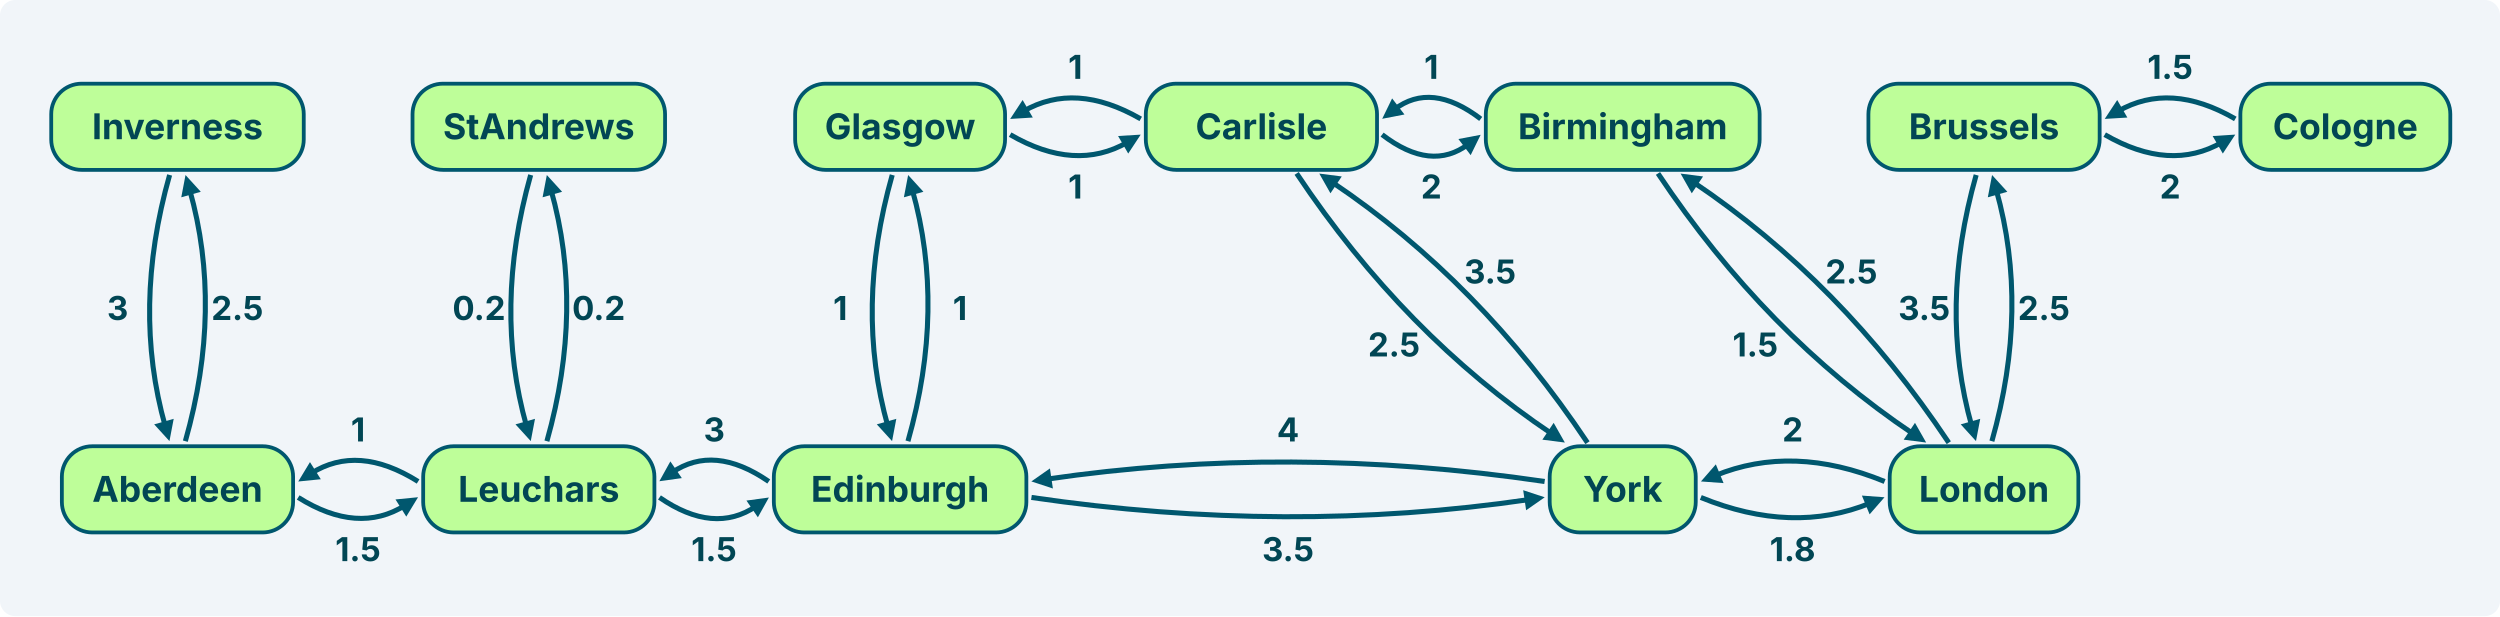
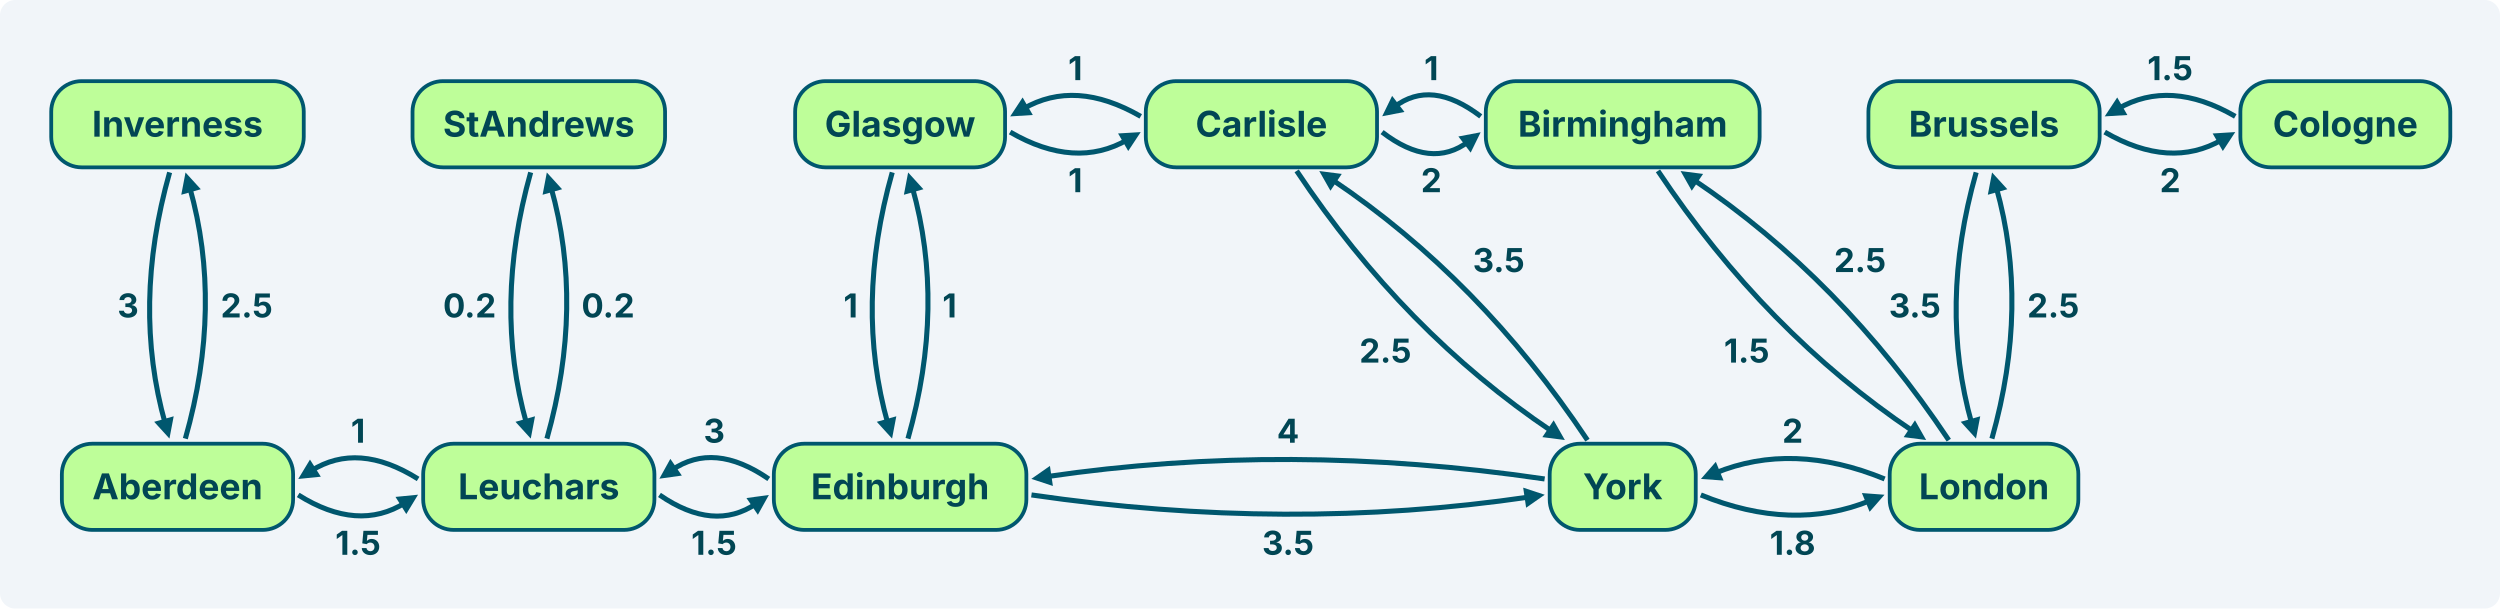
- <svg xmlns="http://www.w3.org/2000/svg" class="keep-colors" viewBox="-32 -6 986 243" width="986" height="243" role="img" aria-labelledby="train-map-europe-t train-map-europe-d" font-family="Inter, -apple-system, BlinkMacSystemFont, 'Segoe UI', Helvetica, Arial, sans-serif">
+ <svg xmlns="http://www.w3.org/2000/svg" class="keep-colors" viewBox="-32 -5 986 240" width="986" height="240" role="img" aria-labelledby="train-map-europe-t train-map-europe-d" font-family="Inter, -apple-system, BlinkMacSystemFont, 'Segoe UI', Helvetica, Arial, sans-serif">
  <defs>
    <marker id="train-map-europe-a" markerWidth="8" markerHeight="8" refX="2" refY="4" orient="auto" markerUnits="userSpaceOnUse">
      <path class="dg-f-accent" d="M0,0 L8,4 L0,8 z" fill="#00576e" />
    </marker>
    <marker id="train-map-europe-g" markerWidth="8" markerHeight="8" refX="2" refY="4" orient="auto" markerUnits="userSpaceOnUse">
      <path class="dg-f-arrow" d="M0,0 L8,4 L0,8 z" fill="#90a1b9" />
    </marker>
  </defs>
-   <rect class="dg-f-canvas" x="-32" y="-6" width="986" height="243" rx="6" fill="#f1f5f9" />
+   <rect class="dg-f-canvas" x="-32" y="-5" width="986" height="240" rx="6" fill="#f1f5f9" />
  <path class="dg-s-accent" d="M34.9,63.0 Q20.0,115.5 33.2,162.2" fill="none" stroke="#00576e" stroke-width="2" marker-end="url(#train-map-europe-a)" />
  <path class="dg-s-accent" d="M41.1,168.0 Q56.0,115.5 42.8,68.8" fill="none" stroke="#00576e" stroke-width="2" marker-end="url(#train-map-europe-a)" />
  <path class="dg-s-accent" d="M85.6,190.2 Q109.2,205.0 127.8,193.3" fill="none" stroke="#00576e" stroke-width="2" marker-end="url(#train-map-europe-a)" />
  <path class="dg-s-accent" d="M132.9,183.9 Q109.2,169.0 90.7,180.7" fill="none" stroke="#00576e" stroke-width="2" marker-end="url(#train-map-europe-a)" />
  <path class="dg-s-accent" d="M228.1,190.2 Q249.6,205.0 266.3,193.6" fill="none" stroke="#00576e" stroke-width="2" marker-end="url(#train-map-europe-a)" />
  <path class="dg-s-accent" d="M271.2,183.9 Q249.6,169.0 233.0,180.4" fill="none" stroke="#00576e" stroke-width="2" marker-end="url(#train-map-europe-a)" />
  <path class="dg-s-accent" d="M326.1,168.0 Q341.0,115.5 327.8,68.8" fill="none" stroke="#00576e" stroke-width="2" marker-end="url(#train-map-europe-a)" />
  <path class="dg-s-accent" d="M319.9,63.0 Q305.0,115.5 318.2,162.2" fill="none" stroke="#00576e" stroke-width="2" marker-end="url(#train-map-europe-a)" />
  <path class="dg-s-accent" d="M374.8,190.2 Q476.0,205.0 571.3,191.0" fill="none" stroke="#00576e" stroke-width="2" marker-end="url(#train-map-europe-a)" />
  <path class="dg-s-accent" d="M577.2,183.9 Q476.0,169.0 380.7,183.0" fill="none" stroke="#00576e" stroke-width="2" marker-end="url(#train-map-europe-a)" />
  <path class="dg-s-accent" d="M366.4,47.1 Q392.1,62.0 412.7,50.1" fill="none" stroke="#00576e" stroke-width="2" marker-end="url(#train-map-europe-a)" />
  <path class="dg-s-accent" d="M417.9,40.9 Q392.1,26.0 371.6,37.9" fill="none" stroke="#00576e" stroke-width="2" marker-end="url(#train-map-europe-a)" />
  <path class="dg-s-accent" d="M479.4,62.4 Q521.8,126.0 580.2,165.2" fill="none" stroke="#00576e" stroke-width="2" marker-end="url(#train-map-europe-a)" />
  <path class="dg-s-accent" d="M594.1,168.6 Q551.7,105.0 493.3,65.8" fill="none" stroke="#00576e" stroke-width="2" marker-end="url(#train-map-europe-a)" />
  <path class="dg-s-accent" d="M513.1,47.1 Q532.5,62.0 547.2,50.8" fill="none" stroke="#00576e" stroke-width="2" marker-end="url(#train-map-europe-a)" />
  <path class="dg-s-accent" d="M552.0,40.9 Q532.5,26.0 517.9,37.2" fill="none" stroke="#00576e" stroke-width="2" marker-end="url(#train-map-europe-a)" />
  <path class="dg-s-accent" d="M621.9,62.4 Q664.3,126.0 722.7,165.2" fill="none" stroke="#00576e" stroke-width="2" marker-end="url(#train-map-europe-a)" />
  <path class="dg-s-accent" d="M736.6,168.6 Q694.2,105.0 635.8,65.8" fill="none" stroke="#00576e" stroke-width="2" marker-end="url(#train-map-europe-a)" />
  <path class="dg-s-accent" d="M183.7,168.0 Q198.5,115.5 185.3,68.8" fill="none" stroke="#00576e" stroke-width="2" marker-end="url(#train-map-europe-a)" />
  <path class="dg-s-accent" d="M177.3,63.0 Q162.5,115.5 175.7,162.2" fill="none" stroke="#00576e" stroke-width="2" marker-end="url(#train-map-europe-a)" />
  <path class="dg-s-accent" d="M638.8,190.2 Q675.0,205.0 705.7,192.4" fill="none" stroke="#00576e" stroke-width="2" marker-end="url(#train-map-europe-a)" />
  <path class="dg-s-accent" d="M711.3,183.9 Q675.0,169.0 644.4,181.6" fill="none" stroke="#00576e" stroke-width="2" marker-end="url(#train-map-europe-a)" />
  <path class="dg-s-accent" d="M753.6,168.0 Q768.5,115.5 755.3,68.8" fill="none" stroke="#00576e" stroke-width="2" marker-end="url(#train-map-europe-a)" />
  <path class="dg-s-accent" d="M747.4,63.0 Q732.5,115.5 745.7,162.2" fill="none" stroke="#00576e" stroke-width="2" marker-end="url(#train-map-europe-a)" />
  <path class="dg-s-accent" d="M798.1,47.1 Q823.9,62.0 844.4,50.1" fill="none" stroke="#00576e" stroke-width="2" marker-end="url(#train-map-europe-a)" />
  <path class="dg-s-accent" d="M849.6,40.9 Q823.9,26.0 803.3,37.9" fill="none" stroke="#00576e" stroke-width="2" marker-end="url(#train-map-europe-a)" />
-   <text class="dg-f-lime" x="14.4" y="120.2" text-anchor="middle" font-size="13" font-weight="700" fill="#014654">3</text>
-   <text class="dg-f-lime" x="61.6" y="120.2" text-anchor="middle" font-size="13" font-weight="700" fill="#014654">2.5</text>
-   <text class="dg-f-lime" x="109.2" y="215.3" text-anchor="middle" font-size="13" font-weight="700" fill="#014654">1.5</text>
-   <text class="dg-f-lime" x="109.2" y="168.1" text-anchor="middle" font-size="13" font-weight="700" fill="#014654">1</text>
-   <text class="dg-f-lime" x="249.6" y="215.3" text-anchor="middle" font-size="13" font-weight="700" fill="#014654">1.5</text>
-   <text class="dg-f-lime" x="249.7" y="168.1" text-anchor="middle" font-size="13" font-weight="700" fill="#014654">3</text>
-   <text class="dg-f-lime" x="346.6" y="120.2" text-anchor="middle" font-size="13" font-weight="700" fill="#014654">1</text>
-   <text class="dg-f-lime" x="299.4" y="120.2" text-anchor="middle" font-size="13" font-weight="700" fill="#014654">1</text>
-   <text class="dg-f-lime" x="476.0" y="215.3" text-anchor="middle" font-size="13" font-weight="700" fill="#014654">3.5</text>
-   <text class="dg-f-lime" x="476.0" y="168.1" text-anchor="middle" font-size="13" font-weight="700" fill="#014654">4</text>
-   <text class="dg-f-lime" x="392.1" y="72.3" text-anchor="middle" font-size="13" font-weight="700" fill="#014654">1</text>
-   <text class="dg-f-lime" x="392.1" y="25.1" text-anchor="middle" font-size="13" font-weight="700" fill="#014654">1</text>
-   <text class="dg-f-lime" x="517.8" y="134.6" text-anchor="middle" font-size="13" font-weight="700" fill="#014654">2.5</text>
-   <text class="dg-f-lime" x="555.7" y="105.8" text-anchor="middle" font-size="13" font-weight="700" fill="#014654">3.5</text>
-   <text class="dg-f-lime" x="532.5" y="72.3" text-anchor="middle" font-size="13" font-weight="700" fill="#014654">2</text>
-   <text class="dg-f-lime" x="532.5" y="25.1" text-anchor="middle" font-size="13" font-weight="700" fill="#014654">1</text>
-   <text class="dg-f-lime" x="660.3" y="134.6" text-anchor="middle" font-size="13" font-weight="700" fill="#014654">1.5</text>
-   <text class="dg-f-lime" x="698.2" y="105.8" text-anchor="middle" font-size="13" font-weight="700" fill="#014654">2.5</text>
-   <text class="dg-f-lime" x="204.1" y="120.2" text-anchor="middle" font-size="13" font-weight="700" fill="#014654">0.2</text>
-   <text class="dg-f-lime" x="156.9" y="120.2" text-anchor="middle" font-size="13" font-weight="700" fill="#014654">0.2</text>
-   <text class="dg-f-lime" x="675.0" y="215.3" text-anchor="middle" font-size="13" font-weight="700" fill="#014654">1.8</text>
-   <text class="dg-f-lime" x="675.0" y="168.1" text-anchor="middle" font-size="13" font-weight="700" fill="#014654">2</text>
-   <text class="dg-f-lime" x="774.1" y="120.2" text-anchor="middle" font-size="13" font-weight="700" fill="#014654">2.5</text>
-   <text class="dg-f-lime" x="726.9" y="120.2" text-anchor="middle" font-size="13" font-weight="700" fill="#014654">3.5</text>
-   <text class="dg-f-lime" x="823.9" y="72.3" text-anchor="middle" font-size="13" font-weight="700" fill="#014654">2</text>
-   <text class="dg-f-lime" x="823.9" y="25.1" text-anchor="middle" font-size="13" font-weight="700" fill="#014654">1.5</text>
+   <text class="dg-f-lime" x="18.5" y="120.2" text-anchor="middle" font-size="13" font-weight="700" fill="#014654">3</text>
+   <text class="dg-f-lime" x="65.3" y="120.2" text-anchor="middle" font-size="13" font-weight="700" fill="#014654">2.5</text>
+   <text class="dg-f-lime" x="109.2" y="213.8" text-anchor="middle" font-size="13" font-weight="700" fill="#014654">1.5</text>
+   <text class="dg-f-lime" x="109.2" y="169.6" text-anchor="middle" font-size="13" font-weight="700" fill="#014654">1</text>
+   <text class="dg-f-lime" x="249.6" y="213.8" text-anchor="middle" font-size="13" font-weight="700" fill="#014654">1.5</text>
+   <text class="dg-f-lime" x="249.7" y="169.6" text-anchor="middle" font-size="13" font-weight="700" fill="#014654">3</text>
+   <text class="dg-f-lime" x="342.5" y="120.2" text-anchor="middle" font-size="13" font-weight="700" fill="#014654">1</text>
+   <text class="dg-f-lime" x="303.5" y="120.2" text-anchor="middle" font-size="13" font-weight="700" fill="#014654">1</text>
+   <text class="dg-f-lime" x="476.0" y="213.8" text-anchor="middle" font-size="13" font-weight="700" fill="#014654">3.5</text>
+   <text class="dg-f-lime" x="476.0" y="169.6" text-anchor="middle" font-size="13" font-weight="700" fill="#014654">4</text>
+   <text class="dg-f-lime" x="392.1" y="70.8" text-anchor="middle" font-size="13" font-weight="700" fill="#014654">1</text>
+   <text class="dg-f-lime" x="392.1" y="26.6" text-anchor="middle" font-size="13" font-weight="700" fill="#014654">1</text>
+   <text class="dg-f-lime" x="514.4" y="138.0" text-anchor="middle" font-size="13" font-weight="700" fill="#014654">2.5</text>
+   <text class="dg-f-lime" x="559.1" y="102.3" text-anchor="middle" font-size="13" font-weight="700" fill="#014654">3.5</text>
+   <text class="dg-f-lime" x="532.5" y="70.8" text-anchor="middle" font-size="13" font-weight="700" fill="#014654">2</text>
+   <text class="dg-f-lime" x="532.5" y="26.6" text-anchor="middle" font-size="13" font-weight="700" fill="#014654">1</text>
+   <text class="dg-f-lime" x="656.9" y="138.0" text-anchor="middle" font-size="13" font-weight="700" fill="#014654">1.5</text>
+   <text class="dg-f-lime" x="701.6" y="102.3" text-anchor="middle" font-size="13" font-weight="700" fill="#014654">2.5</text>
+   <text class="dg-f-lime" x="207.8" y="120.2" text-anchor="middle" font-size="13" font-weight="700" fill="#014654">0.2</text>
+   <text class="dg-f-lime" x="153.2" y="120.2" text-anchor="middle" font-size="13" font-weight="700" fill="#014654">0.2</text>
+   <text class="dg-f-lime" x="675.0" y="213.8" text-anchor="middle" font-size="13" font-weight="700" fill="#014654">1.8</text>
+   <text class="dg-f-lime" x="675.0" y="169.6" text-anchor="middle" font-size="13" font-weight="700" fill="#014654">2</text>
+   <text class="dg-f-lime" x="777.8" y="120.2" text-anchor="middle" font-size="13" font-weight="700" fill="#014654">2.5</text>
+   <text class="dg-f-lime" x="723.2" y="120.2" text-anchor="middle" font-size="13" font-weight="700" fill="#014654">3.5</text>
+   <text class="dg-f-lime" x="823.9" y="70.8" text-anchor="middle" font-size="13" font-weight="700" fill="#014654">2</text>
+   <text class="dg-f-lime" x="823.9" y="26.6" text-anchor="middle" font-size="13" font-weight="700" fill="#014654">1.5</text>
  <rect class="" x="-11.8" y="27.0" width="99.6" height="34.0" rx="12" fill="#befe99" stroke="#00576e" stroke-width="1.5" />
  <text x="38.0" y="48.9" text-anchor="middle" font-size="14" font-weight="700" fill="#014654">Inverness</text>
  <rect class="" x="-7.6" y="170.0" width="91.2" height="34.0" rx="12" fill="#befe99" stroke="#00576e" stroke-width="1.5" />
  <text x="38.0" y="191.9" text-anchor="middle" font-size="14" font-weight="700" fill="#014654">Aberdeen</text>
  <rect class="" x="130.7" y="27.0" width="99.6" height="34.0" rx="12" fill="#befe99" stroke="#00576e" stroke-width="1.5" />
  <text x="180.5" y="48.9" text-anchor="middle" font-size="14" font-weight="700" fill="#014654">StAndrews</text>
  <rect class="" x="134.9" y="170.0" width="91.2" height="34.0" rx="12" fill="#befe99" stroke="#00576e" stroke-width="1.5" />
  <text x="180.5" y="191.9" text-anchor="middle" font-size="14" font-weight="700" fill="#014654">Leuchars</text>
  <rect class="" x="281.6" y="27.0" width="82.8" height="34.0" rx="12" fill="#befe99" stroke="#00576e" stroke-width="1.5" />
  <text x="323.0" y="48.9" text-anchor="middle" font-size="14" font-weight="700" fill="#014654">Glasgow</text>
  <rect class="" x="273.2" y="170.0" width="99.6" height="34.0" rx="12" fill="#befe99" stroke="#00576e" stroke-width="1.5" />
  <text x="323.0" y="191.9" text-anchor="middle" font-size="14" font-weight="700" fill="#014654">Edinburgh</text>
  <rect class="" x="419.9" y="27.0" width="91.2" height="34.0" rx="12" fill="#befe99" stroke="#00576e" stroke-width="1.5" />
  <text x="465.5" y="48.9" text-anchor="middle" font-size="14" font-weight="700" fill="#014654">Carlisle</text>
  <rect class="" x="579.2" y="170.0" width="57.6" height="34.0" rx="12" fill="#befe99" stroke="#00576e" stroke-width="1.5" />
  <text x="608.0" y="191.9" text-anchor="middle" font-size="14" font-weight="700" fill="#014654">York</text>
  <rect class="" x="554.0" y="27.0" width="108.0" height="34.0" rx="12" fill="#befe99" stroke="#00576e" stroke-width="1.5" />
  <text x="608.0" y="48.9" text-anchor="middle" font-size="14" font-weight="700" fill="#014654">Birmingham</text>
  <rect class="" x="713.3" y="170.0" width="74.4" height="34.0" rx="12" fill="#befe99" stroke="#00576e" stroke-width="1.5" />
  <text x="750.5" y="191.9" text-anchor="middle" font-size="14" font-weight="700" fill="#014654">London</text>
  <rect class="" x="704.9" y="27.0" width="91.2" height="34.0" rx="12" fill="#befe99" stroke="#00576e" stroke-width="1.5" />
  <text x="750.5" y="48.9" text-anchor="middle" font-size="14" font-weight="700" fill="#014654">Brussels</text>
  <rect class="" x="851.6" y="27.0" width="82.8" height="34.0" rx="12" fill="#befe99" stroke="#00576e" stroke-width="1.5" />
  <text x="893.0" y="48.9" text-anchor="middle" font-size="14" font-weight="700" fill="#014654">Cologne</text>
</svg>
